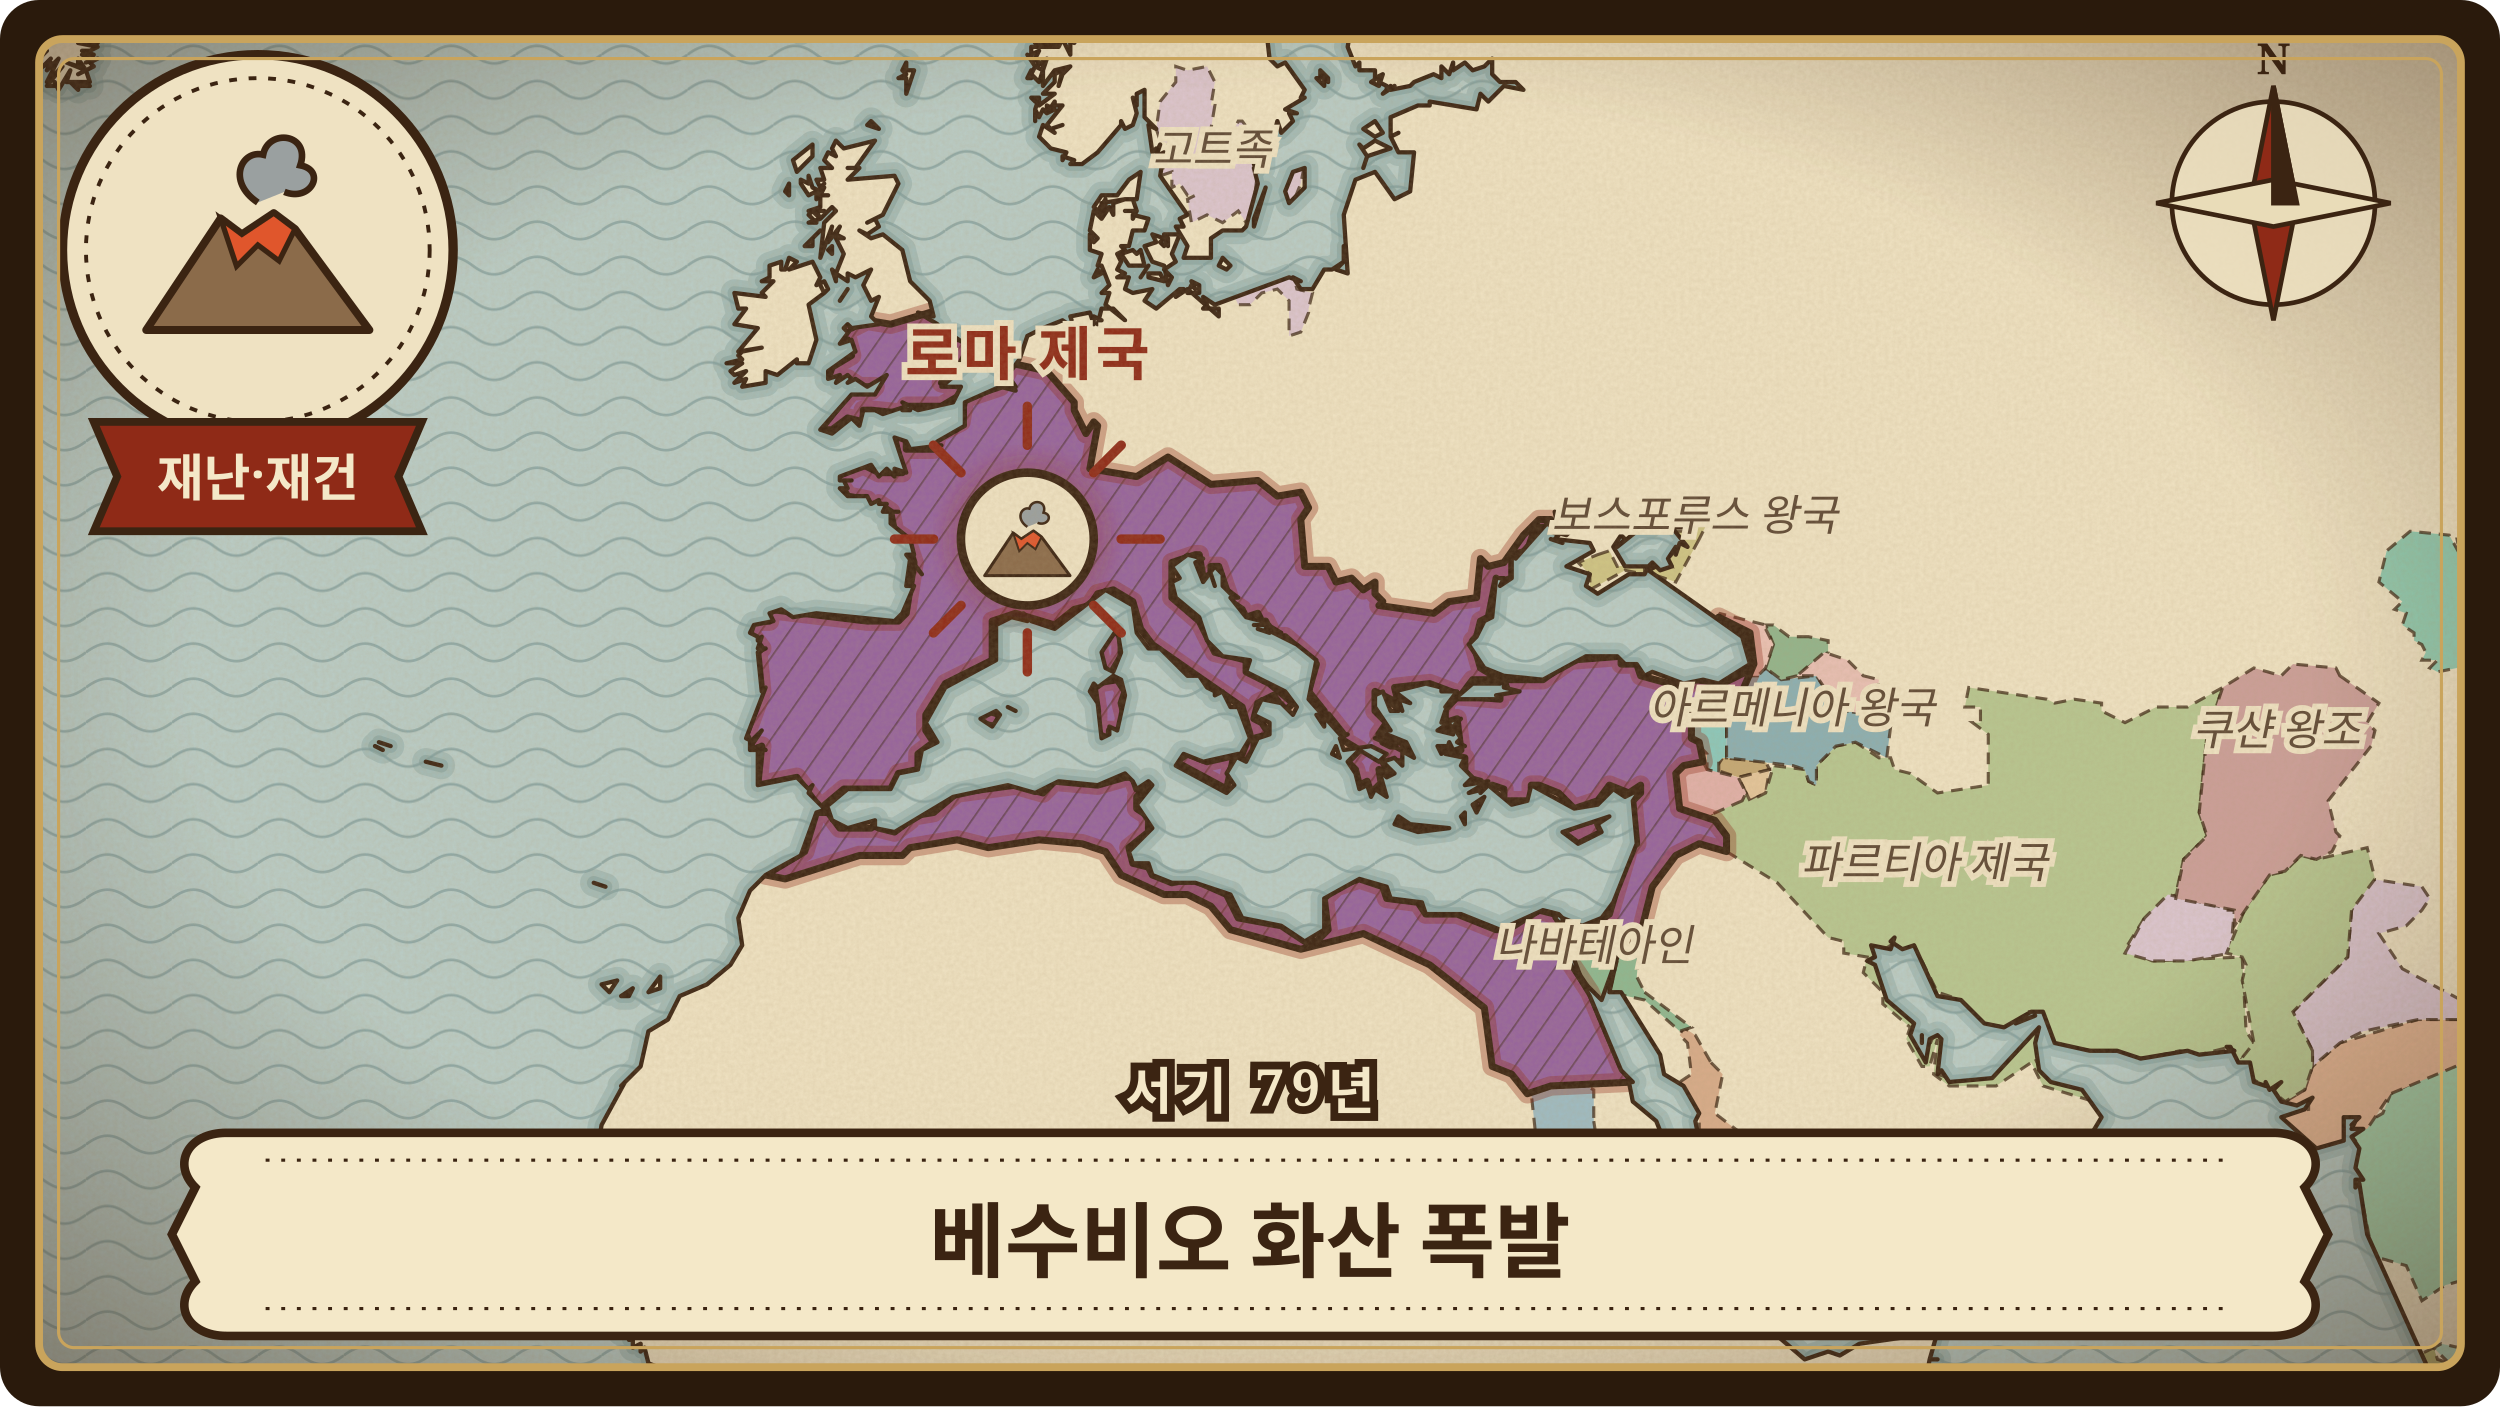
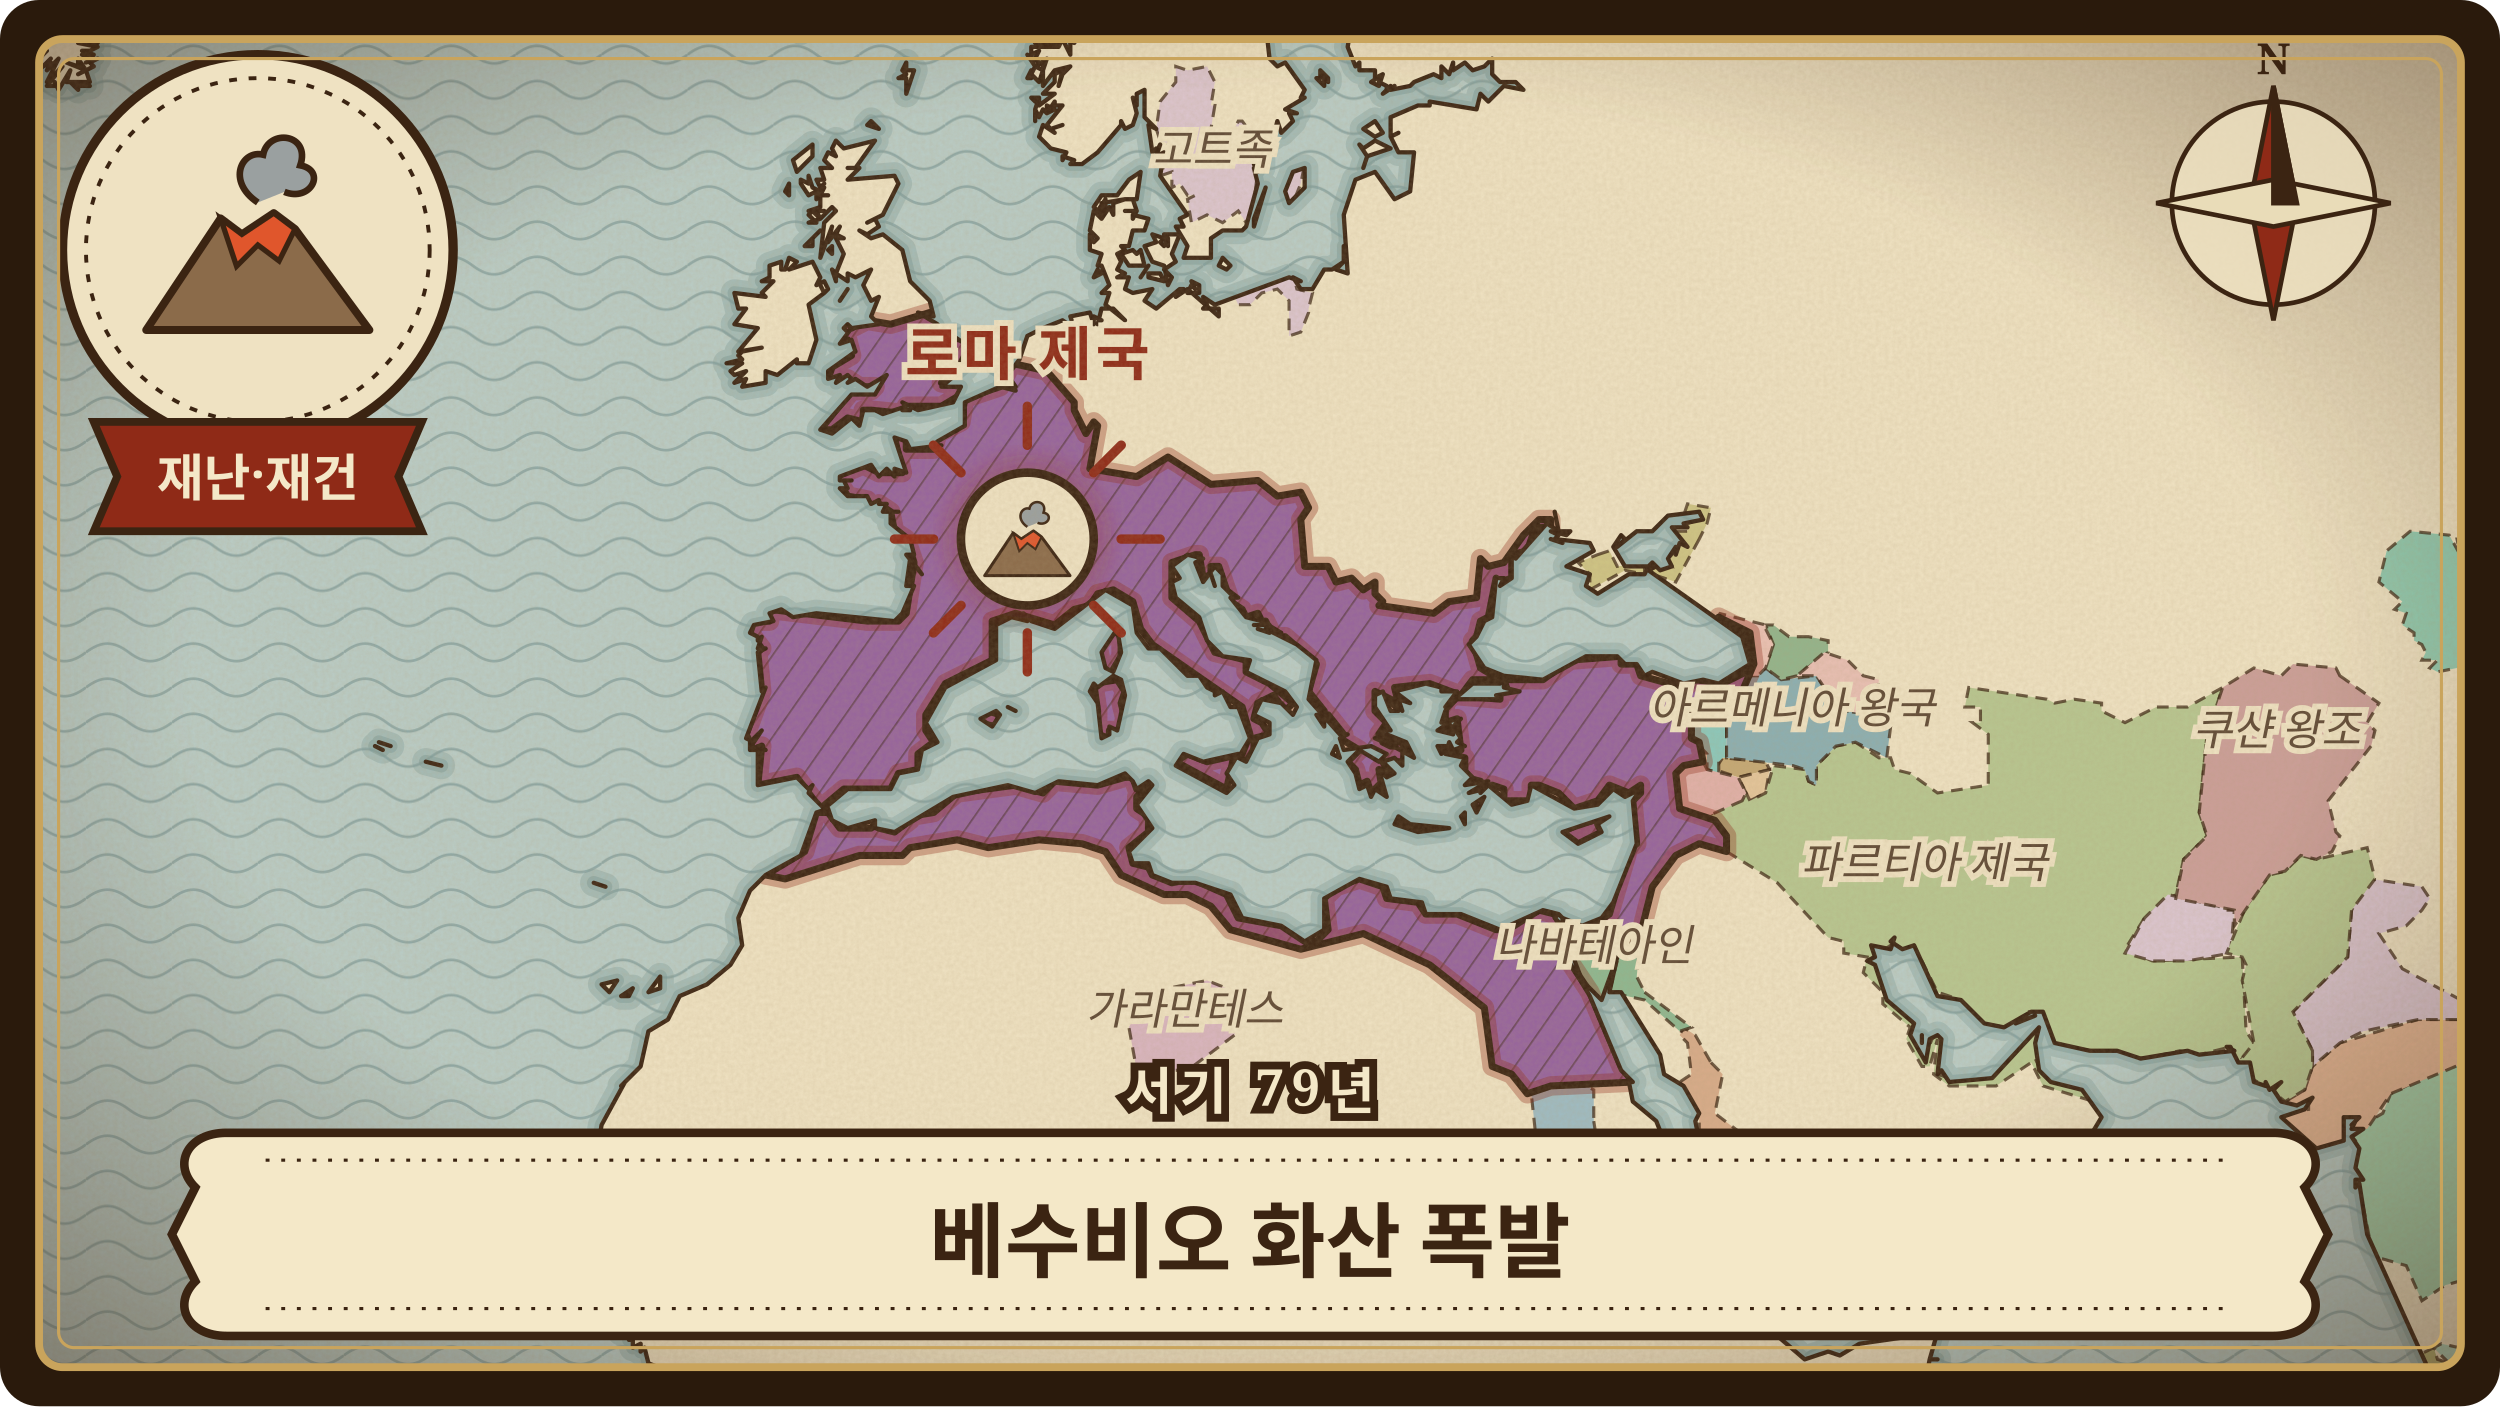
<svg xmlns="http://www.w3.org/2000/svg" viewBox="0 0 640 360" width="640" height="360" role="img" aria-label="베수비오 화산 폭발">
  <defs>
    <clipPath id="frame-vesuvius-pompeii">
      <rect x="10" y="10" width="620" height="340" rx="6" />
    </clipPath>
    <pattern id="waves-vesuvius-pompeii" width="22" height="9" patternUnits="userSpaceOnUse">
      <path d="M0 5 C4 2 7 2 11 5 C15 8 18 8 22 5" fill="none" stroke="#6f8f8f" stroke-width="0.7" stroke-opacity="0.55" />
    </pattern>
    <pattern id="hatch-vesuvius-pompeii" width="6" height="6" patternUnits="userSpaceOnUse" patternTransform="rotate(35)">
      <path d="M0 0 L0 6" stroke="#3b2412" stroke-width="0.9" stroke-opacity="0.45" />
    </pattern>
    <filter id="paper-vesuvius-pompeii" x="0" y="0" width="100%" height="100%">
      <feTurbulence type="fractalNoise" baseFrequency="0.9" numOctaves="3" seed="79" result="noise" />
      <feColorMatrix in="noise" type="matrix" values="0 0 0 0 0.45  0 0 0 0 0.33  0 0 0 0 0.18  0 0 0 0.22 0" />
    </filter>
    <radialGradient id="vignette-vesuvius-pompeii" cx="50%" cy="48%" r="70%">
      <stop offset="60%" stop-color="#3b2412" stop-opacity="0" />
      <stop offset="100%" stop-color="#3b2412" stop-opacity="0.45" />
    </radialGradient>
    <filter id="glow-vesuvius-pompeii">
      <feGaussianBlur stdDeviation="3" />
    </filter>
    <path id="land-vesuvius-pompeii" d="M-24 384L-17 384L-18 380L-19 378L-19 381L-20 379L-20 380L-21 377L-22 379L-24 375ZM-22 -24L-22 -23L-20 -24L-16 -23L-20 -23L-19 -21L-14 -24L-15 -22L-12 -23L-12 -21L-13 -23L-20 -21L-19 -18L-16 -20L-20 -17L-18 -15L-17 -17L-14 -17L-17 -16L-17 -15L-16 -15L-18 -14L-13 -14L-17 -13L-17 -11L-16 -12L-16 -11L-12 -12L-15 -10L-14 -9L-13 -9L-14 -7L-10 -10L-13 -8L-13 -6L-11 -8L-13 -4L-11 -1L-8 -1L-10 2L-8 1L-7 -1L-6 1L-9 4L-8 3L-8 5L-6 2L-8 5L-6 4L-7 6L-5 6L-8 6L-7 7L-4 6L-7 8L-3 8L-5 10L-4 11L-1 9L-3 10L-1 10L-1 12L-4 12L0 12L-3 14L3 12L4 14L4 13L6 11L7 12L9 11L8 10L10 9L10 11L8 13L11 10L12 11L7 15L10 15L11 12L12 13L8 17L10 16L10 18L13 15L11 17L13 16L12 18L15 15L12 21L16 17L12 22L14 22L14 21L15 23L18 18L17 21L23 21L22 18L20 19L22 18L17 16L20 17L20 15L22 18L24 17L23 16L25 15L22 16L24 15L21 14L24 14L21 13L23 13L25 12L20 11L25 11L22 10L25 10L22 9L26 8L23 6L26 6L27 5L24 4L27 4L28 2L26 2L27 -2L23 -4L27 -2L23 -7L26 -6L25 -8L27 -9L27 -7L29 -7L30 -9L27 -11L29 -10L31 -10L28 -12L31 -11L29 -14L30 -15L33 -13L30 -15L32 -14L31 -15L33 -13L32 -15L35 -15L30 -18L36 -17L34 -20L36 -22L30 -23L33 -24ZM4 15L7 13L4 15ZM18 21L20 23L20 22L23 22L18 21ZM96 191L98 192L96 191ZM97 190L100 191L97 190ZM109 195L113 196L109 195ZM151 326L155 330L157 329L155 330L156 330L156 333L162 332L156 334L155 332L155 337L162 336L155 338L156 339L158 338L157 339L160 340L159 341L164 340L164 341L161 341L164 342L161 343L162 343L162 345L164 344L164 346L165 345L166 349L171 351L170 353L174 356L173 358L174 357L172 358L173 359L178 362L176 363L200 379L214 375L212 374L220 373L219 374L222 375L223 374L224 375L222 375L229 377L246 369L258 367L256 368L261 369L264 372L265 371L264 372L266 372L265 373L267 373L266 375L268 379L272 379L272 377L273 379L272 376L273 378L274 377L280 378L280 375L282 376L281 378L283 377L285 381L288 380L287 381L288 384L474 384L484 370L493 353L494 348L496 348L494 348L496 341L493 340L490 342L476 344L471 347L468 346L462 348L455 342L452 342L456 340L456 337L445 326L440 325L439 322L438 324L432 308L426 304L425 292L426 292L424 287L418 282L417 277L418 277L415 274L407 255L401 245L402 243L405 251L410 256L414 245L412 254L415 254L425 270L426 275L431 278L435 285L434 287L435 292L443 299L447 308L451 312L453 317L452 323L454 325L455 334L457 336L459 337L483 329L486 326L500 321L502 317L514 314L517 310L521 309L523 305L529 303L529 297L530 295L532 296L538 286L533 279L525 277L522 274L521 267L522 263L510 276L499 277L497 274L496 275L497 266L496 265L494 266L493 272L489 265L490 262L483 256L480 247L478 246L480 245L479 242L484 243L485 240L484 241L487 243L490 242L496 255L502 256L508 262L513 263L520 259L523 259L526 267L535 269L542 269L548 271L560 269L563 270L572 269L570 268L571 268L573 272L576 272L577 277L580 278L580 277L581 279L584 277L582 279L584 282L588 283L592 281L590 284L584 286L593 294L600 292L600 286L604 286L602 288L603 287L602 289L605 289L602 291L604 294L603 299L605 302L603 302L603 304L604 303L606 316L621 349L622 356L627 360L630 358L632 355L637 354L634 353L636 349L639 349L638 343L641 334L640 332L641 332L640 329L641 321L644 321L644 319L645 320L646 317L651 316L652 313L660 307L664 302L664 -24L429 -24L430 -21L426 -18L421 -20L418 -24L291 -24L289 -22L289 -19L290 -20L287 -17L289 -18L288 -15L291 -16L296 -22L294 -19L296 -18L293 -16L293 -14L289 -14L290 -12L288 -13L287 -16L285 -15L286 -14L284 -12L284 -14L282 -14L281 -12L284 -11L280 -10L282 -7L279 -10L278 -9L282 -5L279 -9L273 -8L275 -7L274 -6L280 -6L276 -6L278 -4L277 -4L274 -5L270 -5L272 -4L270 -3L273 -3L276 -1L274 -1L275 1L272 -3L271 -2L271 1L270 -2L268 -1L271 1L269 0L268 1L268 0L266 0L266 2L264 0L266 1L264 1L265 3L273 3L268 4L266 3L264 4L266 6L265 7L268 7L264 8L267 8L264 9L265 11L271 11L272 8L272 10L275 11L277 7L275 9L277 10L274 11L274 14L272 10L271 12L264 12L264 14L266 13L265 15L266 16L263 14L265 17L268 15L267 18L265 17L264 19L266 21L267 18L267 22L270 18L274 17L272 19L271 22L272 18L270 19L270 21L267 24L270 24L266 27L266 25L265 28L266 30L267 28L268 29L268 27L270 28L268 29L270 26L270 27L272 27L268 32L269 33L272 32L269 33L270 34L267 32L266 35L269 38L273 39L272 41L272 40L275 41L274 42L277 42L281 39L287 32L287 31L288 33L290 32L291 29L290 25L291 27L291 24L293 23L293 30L296 33L294 32L295 39L296 38L296 39L297 37L296 40L298 39L297 45L304 55L302 56L303 58L301 58L304 63L303 66L310 66L310 61L313 59L318 59L319 58L322 47L321 43L322 44L321 42L323 43L323 39L321 37L324 37L320 36L326 35L327 31L328 34L331 31L330 29L332 29L329 28L334 25L333 25L334 23L329 16L327 17L325 15L324 6L325 5L326 6L326 2L327 -1L326 -4L329 -5L327 -9L329 -7L331 -8L332 -9L330 -9L332 -11L334 -11L336 -15L337 -14L342 -18L345 -24L359 -24L356 -19L350 -15L351 -12L349 -11L348 -12L346 -11L347 -9L345 -7L345 2L348 7L346 6L345 12L347 17L348 16L348 18L352 18L352 20L354 19L353 21L355 22L355 23L356 22L354 24L357 22L356 23L361 22L362 21L367 19L369 20L369 17L371 19L372 16L372 18L375 16L377 18L380 17L382 15L382 19L384 21L388 21L390 23L385 22L381 26L379 24L378 28L366 26L366 27L363 27L356 30L356 35L358 34L356 35L358 39L362 39L361 49L357 51L352 44L347 46L344 55L345 70L342 69L344 67L341 69L339 69L336 74L333 74L331 71L333 72L330 71L311 78L308 76L309 78L308 79L312 79L312 81L304 74L301 76L303 74L302 74L296 79L293 77L295 74L290 75L288 74L289 71L286 71L288 70L286 69L287 67L286 65L288 64L287 63L289 63L290 59L293 59L294 56L290 55L290 56L291 54L288 54L291 54L290 51L288 51L291 51L292 44L289 46L286 50L282 50L280 53L282 55L282 52L288 51L285 52L285 55L284 53L282 56L280 54L279 59L281 61L280 62L279 60L279 64L282 65L281 68L282 68L284 73L282 75L284 75L283 78L288 82L285 79L282 79L281 83L282 82L280 81L280 83L279 80L274 81L275 84L272 82L267 84L263 86L261 92L258 96L260 99L256 98L260 100L256 99L247 103L247 109L240 113L239 114L241 114L233 115L232 113L229 112L232 121L229 120L229 122L227 120L225 122L223 119L215 122L215 123L218 123L216 123L217 125L215 125L217 127L222 127L223 129L225 128L225 129L227 129L226 131L230 131L228 131L228 134L233 138L234 142L232 142L236 147L233 143L232 150L234 150L231 157L229 159L209 157L203 158L200 156L197 157L198 159L193 160L192 162L194 163L194 164L195 163L194 166L196 166L194 167L195 177L196 176L191 189L193 190L195 187L192 190L192 192L196 192L194 191L194 201L204 199L207 202L208 201L207 203L211 207L217 202L228 202L230 198L235 197L236 192L240 190L237 185L242 176L255 169L255 160L259 158L263 159L262 157L263 159L264 158L264 159L270 161L283 151L290 155L291 162L294 166L297 166L304 173L307 173L309 176L311 177L311 178L313 177L315 181L317 181L320 189L317 194L319 195L322 189L325 188L325 185L321 183L323 179L328 180L331 183L332 181L329 177L319 172L320 169L313 168L309 164L307 158L301 153L300 149L302 148L300 145L304 142L308 143L306 144L308 149L311 145L313 147L313 150L317 153L315 153L319 158L323 159L328 162L324 161L332 165L337 169L335 179L343 188L345 188L343 189L344 192L351 191L355 193L353 195L348 192L345 195L347 198L348 202L350 201L351 204L352 202L355 204L353 197L355 199L357 198L354 195L357 194L359 196L359 192L352 189L354 188L354 186L354 187L356 187L352 181L352 178L354 177L356 182L358 182L356 180L359 182L358 179L361 180L357 177L365 175L369 176L369 177L373 177L370 181L377 175L384 175L385 173L380 171L376 165L378 163L380 159L382 158L383 148L385 148L384 150L387 148L387 142L388 143L396 134L399 136L398 131L399 136L402 136L401 137L397 136L399 137L398 138L407 139L408 141L401 145L407 147L406 150L409 152L417 147L421 147L422 145L416 145L413 140L415 137L416 138L414 140L419 136L423 136L427 132L435 131L436 133L431 134L432 135L428 135L432 140L430 139L429 142L429 140L427 143L428 145L425 146L423 144L422 145L424 145L422 146L446 163L448 170L440 175L436 174L431 175L423 172L421 173L419 170L416 170L414 168L406 168L395 174L385 173L385 176L389 177L383 178L384 179L373 179L370 182L369 185L374 184L372 186L374 189L373 190L375 191L372 192L371 190L370 193L375 194L374 196L377 199L375 201L381 200L376 203L380 202L379 203L381 201L387 206L391 205L392 201L403 207L409 206L413 202L416 204L420 202L418 205L419 216L413 231L410 235L405 237L400 235L400 237L398 235L399 234L400 235L399 234L395 233L384 238L374 234L365 234L364 231L356 230L355 227L348 225L339 230L339 238L334 241L328 237L318 235L315 229L306 226L300 226L295 224L294 221L290 221L289 218L295 212L291 206L295 201L294 200L291 202L290 200L288 198L281 201L271 200L265 203L258 201L244 204L229 213L224 212L224 210L217 212L213 210L212 207L209 208L205 219L196 224L192 228L189 235L190 242L187 247L181 252L174 255L171 261L166 264L164 273L159 278L160 277L154 288L153 294L154 292L158 297L156 301L158 310L156 320L151 326ZM152 226L155 227L152 226ZM154 252L156 254L158 251L154 252ZM159 255L161 255L162 253L159 255ZM166 254L169 253L169 250L166 254ZM186 93L190 93L187 95L188 96L191 95L188 98L191 97L190 99L196 98L196 95L199 96L204 92L204 93L207 93L209 87L207 78L211 75L210 73L211 75L212 74L211 72L209 73L210 71L208 67L202 69L204 67L202 66L201 69L200 69L200 67L200 68L200 67L197 68L197 71L195 72L198 72L195 75L196 76L188 75L189 79L191 79L188 83L194 84L189 90L195 89L190 90L189 91L190 92L186 93ZM201 49L202 50L202 47L201 49ZM202 0L205 2L203 -2L202 0ZM203 41L204 44L208 40L208 37L203 41ZM203 -2L205 1L203 -2ZM204 6L205 8L204 6ZM205 47L207 50L209 49L209 51L210 49L208 48L207 45L207 47L205 46L205 47ZM206 63L208 63L208 61L206 63ZM207 57L210 56L208 54L207 55L209 57L207 57ZM207 54L211 54L209 54L210 56L213 53L214 54L211 57L210 66L213 58L212 62L215 58L214 60L216 61L214 61L216 65L214 70L213 69L214 72L214 70L217 72L217 70L219 71L223 69L221 73L223 77L225 76L223 81L225 83L218 84L215 88L218 87L219 90L212 95L212 97L215 96L214 98L217 96L218 97L217 98L219 97L222 99L227 96L224 101L218 101L210 110L213 111L218 107L220 109L221 105L224 105L226 106L232 104L231 103L235 105L244 103L246 99L241 99L247 94L247 88L244 86L241 88L239 87L241 85L240 83L235 80L239 81L238 77L233 72L231 64L226 60L223 61L220 59L222 60L225 58L224 56L222 57L226 55L230 47L229 45L217 46L220 43L217 43L219 43L224 36L216 38L214 36L213 38L214 40L212 39L211 41L213 43L210 43L211 46L209 46L210 48L211 47L210 48L211 48L210 50L212 50L210 50L210 53L207 54ZM208 61L210 59L208 61ZM212 64L213 65L213 63L212 64ZM215 77L217 74L215 77ZM216 84L217 85L218 84L217 83L216 84ZM222 32L225 33L223 31L222 32ZM230 20L232 20L232 24L234 18L232 18L232 16L231 18L232 19L230 20ZM231 105L233 105L231 105ZM251 184L254 186L256 183L255 182L251 184ZM258 181L260 182L258 181ZM263 20L264 20L264 18L263 20ZM264 25L265 26L266 25L264 25ZM265 30L265 31L265 28L265 30ZM265 17L267 18L267 16L265 17ZM279 177L281 180L282 189L284 188L284 186L286 187L288 178L287 174L285 173L281 176L280 175L279 177ZM280 71L282 70L281 69L280 71ZM281 54L283 54L283 51L281 54ZM282 167L283 171L285 172L287 167L286 161L282 167ZM287 65L289 68L293 68L292 64L291 65L290 64L287 65ZM292 71L294 68L292 71ZM293 63L295 67L298 68L299 73L300 71L298 69L301 67L300 65L302 60L298 60L299 63L299 61L298 63L297 62L298 61L295 60L296 62L293 63ZM294 71L298 72L297 70L294 70L294 71ZM301 196L314 203L316 201L314 198L317 193L308 195L303 193L301 196ZM304 75L307 75L307 73L305 72L306 74L305 73L304 75ZM310 147L311 150L310 147ZM312 68L314 69L315 68L313 66L312 68ZM313 150L315 152L313 150ZM321 160L325 160L321 160ZM321 56L321 58L324 48L321 56ZM322 161L325 162L322 161ZM329 49L330 52L334 48L334 43L331 44L329 49ZM337 183L339 186L339 183L337 183ZM337 20L339 22L339 19L340 21L340 20L338 18L338 20L337 20ZM341 193L343 194L342 191L341 193ZM344 67L344 63L344 67ZM348 37L350 40L349 43L350 40L356 38L352 36L349 38L348 37ZM349 33L352 35L354 34L352 31L349 33ZM351 21L353 22L354 19L351 21ZM353 189L362 194L360 190L355 188L353 189ZM357 211L363 213L371 212L361 211L358 209L357 211ZM368 191L369 193L370 191L368 191ZM368 187L372 188L371 185L368 187ZM374 209L375 211L375 208L374 209ZM377 206L378 208L380 204L377 206ZM397 138L400 139L397 138ZM400 213L404 216L410 213L409 211L412 209L400 213ZM492 265L492 267L492 265ZM506 337L508 338L512 337L506 337ZM516 262L521 260L516 262ZM533 297L534 294L533 297ZM638 360L641 370L648 368L649 363L641 351L642 352L639 351L643 353L640 352L638 360Z" />
    <clipPath id="landclip-vesuvius-pompeii">
      <use href="#land-vesuvius-pompeii" />
    </clipPath>
-     <path id="hl-vesuvius-pompeii-27" d="M275 105L278 111L280 108L281 109L279 120L291 122L299 117L310 124L322 123L327 127L333 126L335 130L333 133L334 145L340 145L342 149L346 148L349 151L352 149L352 152L354 154L353 155L367 157L371 154L378 153L379 143L381 145L385 144L390 137L394 133L397 133L397 135L393 135L391 141L387 142L387 148L384 149L383 148L381 158L379 159L378 163L377 164L379 171L384 174L395 174L402 169L415 168L415 170L419 170L420 173L431 176L434 174L441 175L447 172L448 168L446 162L439 159L440 158L448 162L449 170L446 177L441 181L433 182L433 189L435 190L436 195L431 196L429 198L430 207L439 210L442 214L442 218L435 216L429 219L423 227L420 239L405 242L401 245L407 254L415 273L418 277L397 278L391 280L387 275L382 273L380 258L366 247L349 239L333 243L315 238L310 232L304 229L298 229L287 224L283 218L277 216L266 215L253 217L245 215L233 217L231 219L220 219L201 225L196 224L206 218L209 208L212 208L215 212L223 212L225 210L225 212L229 213L233 210L233 209L239 208L245 203L260 201L267 203L270 200L281 201L288 199L290 199L291 202L294 201L291 204L291 207L294 209L294 213L289 217L290 221L294 222L295 224L300 226L305 225L314 229L317 235L328 237L334 241L337 241L340 238L339 230L342 227L348 225L354 227L355 230L363 231L365 234L373 234L383 238L386 238L394 233L398 234L399 236L403 237L409 236L412 234L417 217L419 216L418 205L420 203L420 201L417 203L412 201L409 205L403 207L399 203L394 201L392 201L392 205L389 205L385 205L385 202L382 201L379 203L379 200L375 199L375 194L371 193L371 190L372 192L374 192L373 184L370 185L370 180L372 178L384 179L384 177L386 177L385 174L380 174L377 174L374 178L366 175L357 176L358 180L352 177L352 182L355 185L353 188L356 189L354 190L356 191L357 191L357 190L359 190L360 193L359 195L354 195L356 199L353 197L354 203L353 201L351 203L350 200L348 201L347 197L345 195L348 192L343 189L344 188L340 183L338 184L339 182L335 177L337 170L329 163L326 163L324 159L323 159L322 157L319 158L318 156L315 154L312 145L310 145L310 147L308 148L307 142L306 142L300 144L300 153L307 159L311 167L319 169L319 172L325 175L331 180L329 182L326 178L322 180L321 184L323 185L325 188L321 189L321 192L319 195L316 193L314 202L301 195L304 193L309 195L318 193L320 188L318 181L295 165L292 161L290 154L285 151L281 152L279 155L275 156L270 160L260 157L254 159L254 169L242 175L237 183L237 187L239 190L235 193L235 197L230 198L228 202L216 202L210 207L204 199L194 201L195 191L193 192L191 188L195 177L194 167L195 166L192 162L193 159L197 159L197 156L222 159L230 159L232 157L234 144L232 138L229 136L228 131L225 129L223 130L222 128L217 127L214 122L221 119L225 121L231 121L229 112L232 112L232 115L239 115L240 111L246 108L247 102L256 99L259 93L268 95L275 103ZM255 186L250 185L250 184L253 182L256 183ZM258 181L260 181L260 182L257 181ZM288 184L287 187L284 187L284 189L281 188L281 182L280 175L286 174L288 177L287 180ZM287 168L284 173L282 170L281 165L285 161L287 163ZM310 148L311 151L310 150ZM245 96L241 98L246 99L246 101L241 104L232 104L233 106L223 105L221 105L221 108L217 107L213 110L210 110L218 100L223 100L224 99L220 99L217 97L212 97L213 94L218 91L217 87L215 88L216 85L215 82L217 82L218 84L222 82L228 83L238 80L240 83L240 87L241 86L247 87L247 91L245 95ZM410 213L404 216L400 213L404 211L412 209L409 211ZM360 211L370 212L363 213L357 211L357 210L360 210ZM377 205L380 204L380 207L378 207ZM369 191L369 190L370 191L368 193ZM369 188L368 187L372 186L372 188L370 188Z" />
+     <path id="hl-vesuvius-pompeii-28" d="M275 105L278 111L280 108L281 109L279 120L291 122L299 117L310 124L322 123L327 127L333 126L335 130L333 133L334 145L340 145L342 149L346 148L349 151L352 149L352 152L354 154L353 155L367 157L371 154L378 153L379 143L381 145L385 144L390 137L394 133L397 133L397 135L393 135L391 141L387 142L387 148L384 149L383 148L381 158L379 159L378 163L377 164L379 171L384 174L395 174L402 169L415 168L415 170L419 170L420 173L431 176L434 174L441 175L447 172L448 168L446 162L439 159L440 158L448 162L449 170L446 177L441 181L433 182L433 189L435 190L436 195L431 196L429 198L430 207L439 210L442 214L442 218L435 216L429 219L423 227L420 239L405 242L401 245L407 254L415 273L418 277L397 278L391 280L387 275L382 273L380 258L366 247L349 239L333 243L315 238L310 232L304 229L298 229L287 224L283 218L277 216L266 215L253 217L245 215L233 217L231 219L220 219L201 225L196 224L206 218L209 208L212 208L215 212L223 212L225 210L225 212L229 213L233 210L233 209L239 208L245 203L260 201L267 203L270 200L281 201L288 199L290 199L291 202L294 201L291 204L291 207L294 209L294 213L289 217L290 221L294 222L295 224L300 226L305 225L314 229L317 235L328 237L334 241L337 241L340 238L339 230L342 227L348 225L354 227L355 230L363 231L365 234L373 234L383 238L386 238L394 233L398 234L399 236L403 237L409 236L412 234L417 217L419 216L418 205L420 203L420 201L417 203L412 201L409 205L403 207L399 203L394 201L392 201L392 205L389 205L385 205L385 202L382 201L379 203L379 200L375 199L375 194L371 193L371 190L372 192L374 192L373 184L370 185L370 180L372 178L384 179L384 177L386 177L385 174L380 174L377 174L374 178L366 175L357 176L358 180L352 177L352 182L355 185L353 188L356 189L354 190L356 191L357 191L357 190L359 190L360 193L359 195L354 195L356 199L353 197L354 203L353 201L351 203L350 200L348 201L347 197L345 195L348 192L343 189L344 188L340 183L338 184L339 182L335 177L337 170L329 163L326 163L324 159L323 159L322 157L319 158L318 156L315 154L312 145L310 145L310 147L308 148L307 142L306 142L300 144L300 153L307 159L311 167L319 169L319 172L325 175L331 180L329 182L326 178L322 180L321 184L323 185L325 188L321 189L321 192L319 195L316 193L314 202L301 195L304 193L309 195L318 193L320 188L318 181L295 165L292 161L290 154L285 151L281 152L279 155L275 156L270 160L260 157L254 159L254 169L242 175L237 183L237 187L239 190L235 193L235 197L230 198L228 202L216 202L210 207L204 199L194 201L195 191L193 192L191 188L195 177L194 167L195 166L192 162L193 159L197 159L197 156L222 159L230 159L232 157L234 144L232 138L229 136L228 131L225 129L223 130L222 128L217 127L214 122L221 119L225 121L231 121L229 112L232 112L232 115L239 115L240 111L246 108L247 102L256 99L259 93L268 95L275 103ZM255 186L250 185L250 184L253 182L256 183ZM258 181L260 181L260 182L257 181ZM288 184L287 187L284 187L284 189L281 188L281 182L280 175L286 174L288 177L287 180ZM287 168L284 173L282 170L281 165L285 161L287 163ZM310 148L311 151L310 150ZM245 96L241 98L246 99L246 101L241 104L232 104L233 106L223 105L221 105L221 108L217 107L213 110L210 110L218 100L223 100L224 99L220 99L217 97L212 97L213 94L218 91L217 87L215 88L216 85L215 82L217 82L218 84L222 82L228 83L238 80L240 83L240 87L241 86L247 87L247 91L245 95ZM410 213L404 216L400 213L404 211L412 209L409 211ZM360 211L370 212L363 213L357 211L357 210L360 210ZM377 205L380 204L380 207L378 207ZM369 191L369 190L370 191L368 193ZM369 188L368 187L372 186L372 188L370 188Z" />
  </defs>
  <rect width="640" height="360" rx="10" fill="#2a1a0c" />
  <g clip-path="url(#frame-vesuvius-pompeii)">
    <rect width="640" height="360" fill="#b9ccc6" />
    <rect width="640" height="360" fill="url(#waves-vesuvius-pompeii)" />
    <use href="#land-vesuvius-pompeii" fill="none" stroke="#7e9c98" stroke-width="7" stroke-opacity="0.35" stroke-linejoin="round" />
    <use href="#land-vesuvius-pompeii" fill="none" stroke="#7e9c98" stroke-width="3.5" stroke-opacity="0.5" stroke-linejoin="round" />
    <use href="#land-vesuvius-pompeii" fill="#efe2c2" stroke="none" />
    <g clip-path="url(#landclip-vesuvius-pompeii)">
      <path d="M408 287L410 300L414 307L419 312L419 315L417 317L413 317L413 320L410 320L408 322L402 323L398 321L396 317L392 280L397 278L406 278L408 279L408 287Z" fill="rgb(158,187,194)" stroke="#3b2412" stroke-width="0.8" stroke-opacity="0.75" stroke-dasharray="3 2" />
+       <path d="M291 274L304 274L316 265L319 255L309 251L294 254L289 263Z" fill="rgb(217,181,191)" stroke="#3b2412" stroke-width="0.8" stroke-opacity="0.75" stroke-dasharray="3 2" />
      <path d="M495 322L493 324L487 326L470 322L472 318L499 316L495 322Z" fill="rgb(139,176,180)" stroke="#3b2412" stroke-width="0.8" stroke-opacity="0.75" stroke-dasharray="3 2" />
      <path d="M619 347L622 356L625 359L627 349L624 348L623 345L619 347Z" fill="rgb(179,176,113)" stroke="#3b2412" stroke-width="0.8" stroke-opacity="0.75" stroke-dasharray="3 2" />
      <path d="M636 349L627 349L626 359L629 359L631 356L635 354L634 352L636 350Z" fill="rgb(161,171,182)" stroke="#3b2412" stroke-width="0.8" stroke-opacity="0.75" stroke-dasharray="3 2" />
      <path d="M639 343L634 346L625 344L623 345L627 349L634 349L639 349L639 344Z" fill="rgb(174,211,187)" stroke="#3b2412" stroke-width="0.8" stroke-opacity="0.75" stroke-dasharray="3 2" />
      <path d="M453 197L445 199L439 197L441 194L452 195L453 197Z" fill="rgb(197,168,116)" stroke="#3b2412" stroke-width="0.8" stroke-opacity="0.75" stroke-dasharray="3 2" />
      <path d="M447 203L445 199L453 197L452 203L448 205Z" fill="rgb(228,197,154)" stroke="#3b2412" stroke-width="0.8" stroke-opacity="0.75" stroke-dasharray="3 2" />
      <path d="M443 325L451 333L446 336L434 336L430 333L429 329L432 323L437 321L438 323L439 322L441 325L443 325Z" fill="rgb(206,182,198)" stroke="#3b2412" stroke-width="0.8" stroke-opacity="0.75" stroke-dasharray="3 2" />
      <path d="M642 275L653 284L657 290L650 299L649 305L637 315L633 327L626 329L620 333L616 324L609 322L607 319L603 299L604 293L602 291L603 289L610 285L612 280L626 273L632 271L641 275Z" fill="rgb(161,204,167)" stroke="#3b2412" stroke-width="0.8" stroke-opacity="0.75" stroke-dasharray="3 2" />
      <path d="M438 272L441 275L439 285L456 298L465 320L472 319L470 322L472 323L467 325L470 327L470 333L464 336L456 336L453 324L453 316L445 306L443 300L438 297L435 292L435 285L430 277L433 275L432 267L430 265L431 263L434 265L438 272Z" fill="rgb(215,171,137)" stroke="#3b2412" stroke-width="0.8" stroke-opacity="0.75" stroke-dasharray="3 2" />
      <path d="M421 254L433 263L430 264L421 256L412 254L414 246L411 256L409 255L405 251L402 243L411 240L417 241L420 239L419 250Z" fill="rgb(141,183,144)" stroke="#3b2412" stroke-width="0.8" stroke-opacity="0.75" stroke-dasharray="3 2" />
      <path d="M442 194L442 184L434 185L433 189L437 193L437 197L440 198L440 195L441 194Z" fill="rgb(139,200,187)" stroke="#3b2412" stroke-width="0.8" stroke-opacity="0.75" stroke-dasharray="3 2" />
      <path d="M335 80L333 85L330 86L330 77L327 74L323 75L320 78L317 78L316 76L325 71L331 70L332 74L336 75L335 79ZM330 43L334 42L333 47L331 52L329 52L329 46ZM311 27L310 33L312 35L316 33L317 31L318 31L321 35L323 35L321 52L324 47L325 49L321 58L320 56L319 57L317 54L313 57L309 55L305 57L304 51L306 50L304 50L302 47L300 48L300 44L297 45L300 37L297 36L296 33L297 26L301 21L301 17L304 18L309 17L311 21L310 27Z" fill="rgb(220,197,206)" stroke="#3b2412" stroke-width="0.8" stroke-opacity="0.75" stroke-dasharray="3 2" />
      <path d="M631 265L631 261L619 261L599 267L592 273L590 279L585 282L587 284L591 282L591 284L584 285L584 286L591 294L596 294L600 292L601 286L602 289L606 289L612 280L631 272L631 265Z" fill="rgb(226,180,146)" stroke="#3b2412" stroke-width="0.8" stroke-opacity="0.75" stroke-dasharray="3 2" />
      <path d="M526 180L531 179L538 180L538 182L544 185L552 181L560 181L569 176L565 188L563 208L565 214L559 220L557 229L549 235L544 243L551 246L574 245L575 264L577 267L575 270L573 272L571 268L563 270L558 269L549 271L529 268L525 266L523 259L520 259L521 260L517 263L517 261L513 263L508 262L502 256L496 254L490 242L487 243L484 241L484 242L478 246L480 247L484 256L490 261L490 265L493 270L495 265L498 266L496 275L499 276L502 275L510 276L522 263L521 271L523 275L533 279L536 282L523 278L520 272L511 278L499 278L495 275L496 266L494 273L492 273L488 266L489 263L482 257L482 254L477 249L478 245L472 244L472 241L468 240L455 226L442 218L442 214L437 209L447 203L448 205L452 203L454 196L462 197L463 200L465 201L465 196L470 191L475 190L481 194L484 194L485 197L489 198L496 203L509 201L509 188L505 185L507 185L507 181L503 181L504 176L524 179L526 180Z" fill="rgb(183,198,144)" stroke="#3b2412" stroke-width="0.8" stroke-opacity="0.75" stroke-dasharray="3 2" />
      <path d="M620 227L622 230L620 233L616 237L609 239L615 248L630 256L631 261L619 261L605 264L599 267L592 273L592 269L587 259L601 245L602 233L607 225L620 227ZM570 233L572 233L571 244L560 246L551 246L544 244L549 235L555 229L568 232Z" fill="rgb(219,197,207)" stroke="#3b2412" stroke-width="0.8" stroke-opacity="0.75" stroke-dasharray="3 2" />
      <path d="M592 269L587 259L601 245L602 233L608 225L606 217L593 220L589 219L585 223L581 224L575 232L570 244L574 245L575 247L574 251L577 267L573 272L575 272L576 276L580 278L585 282L590 279L592 273Z" fill="rgb(183,198,144)" stroke="#3b2412" stroke-width="0.8" stroke-opacity="0.75" stroke-dasharray="3 2" />
      <path d="M599 173L609 180L606 185L608 187L607 191L596 205L598 213L599 214L597 218L593 220L589 219L585 223L581 224L572 237L572 233L557 230L559 220L565 214L563 208L565 188L569 176L577 171L584 173L587 170L598 171L599 173Z" fill="rgb(203,158,152)" stroke="#3b2412" stroke-width="0.8" stroke-opacity="0.75" stroke-dasharray="3 2" />
      <path d="M480 183L484 186L483 194L475 190L470 191L465 196L465 201L463 200L462 197L459 196L442 194L442 184L434 185L433 184L433 182L441 181L446 177L447 173L450 173L452 171L456 174L465 173L467 176L466 178L472 182L480 183Z" fill="rgb(139,175,178)" stroke="#3b2412" stroke-width="0.8" stroke-opacity="0.75" stroke-dasharray="3 2" />
      <path d="M463 163L458 163L454 160L452 160L454 165L452 171L456 174L460 173L468 167L468 164L463 163Z" fill="rgb(146,180,139)" stroke="#3b2412" stroke-width="0.8" stroke-opacity="0.75" stroke-dasharray="3 2" />
      <path d="M477 173L481 174L480 183L472 182L466 178L467 176L465 173L460 173L467 167L473 169L477 173Z" fill="rgb(232,191,179)" stroke="#3b2412" stroke-width="0.8" stroke-opacity="0.75" stroke-dasharray="3 2" />
      <path d="M452 161L454 165L452 171L450 173L448 173L449 164L440 157L452 160Z" fill="rgb(235,193,179)" stroke="#3b2412" stroke-width="0.8" stroke-opacity="0.75" stroke-dasharray="3 2" />
      <path d="M409 142L412 141L414 145L421 144L421 147L416 146L407 151L407 147L404 144L409 142ZM435 138L429 149L423 147L423 144L428 145L427 143L431 139L428 136L432 136L432 134L435 133L435 131L431 132L432 129L438 130L437 134L435 138Z" fill="rgb(206,196,132)" stroke="#3b2412" stroke-width="0.8" stroke-opacity="0.75" stroke-dasharray="3 2" />
      <path d="M646 357L642 351L639 351L640 354L638 361L638 367L641 371L646 370L649 367L649 363L646 357Z" fill="rgb(211,200,212)" stroke="#3b2412" stroke-width="0.8" stroke-opacity="0.75" stroke-dasharray="3 2" />
      <path d="M664 163L650 167L641 166L644 159L641 154L642 149L632 146L630 143L629 138L634 138L639 133L664 125Z" fill="rgb(163,172,184)" stroke="#3b2412" stroke-width="0.8" stroke-opacity="0.75" stroke-dasharray="3 2" />
      <path d="M632 146L627 137L617 136L611 141L609 149L615 154L613 156L616 157L615 160L618 162L618 164L620 165L621 167L620 169L624 169L622 171L624 172L629 171L640 166L644 159L641 154L642 149L633 146Z" fill="rgb(145,203,176)" stroke="#3b2412" stroke-width="0.8" stroke-opacity="0.75" stroke-dasharray="3 2" />
      <path d="M446 205L437 209L431 208L430 207L429 198L431 196L436 195L437 197L445 199L447 203Z" fill="rgb(225,176,168)" stroke="#3b2412" stroke-width="0.8" stroke-opacity="0.75" stroke-dasharray="3 2" />
-       <use href="#hl-vesuvius-pompeii-27" fill="rgb(150,99,157)" stroke="none" />
-       <use href="#hl-vesuvius-pompeii-27" fill="url(#hatch-vesuvius-pompeii)" stroke="none" />
-       <use href="#hl-vesuvius-pompeii-27" fill="none" stroke="#8f2a17" stroke-width="5" stroke-opacity="0.35" stroke-linejoin="round" />
-       <use href="#hl-vesuvius-pompeii-27" fill="none" stroke="#3b2412" stroke-width="1.8" stroke-linejoin="round" />
+       <use href="#hl-vesuvius-pompeii-28" fill="rgb(150,99,157)" stroke="none" />
+       <use href="#hl-vesuvius-pompeii-28" fill="url(#hatch-vesuvius-pompeii)" stroke="none" />
+       <use href="#hl-vesuvius-pompeii-28" fill="none" stroke="#8f2a17" stroke-width="5" stroke-opacity="0.35" stroke-linejoin="round" />
+       <use href="#hl-vesuvius-pompeii-28" fill="none" stroke="#3b2412" stroke-width="1.8" stroke-linejoin="round" />
    </g>
    <use href="#land-vesuvius-pompeii" fill="none" stroke="#3b2412" stroke-width="1.1" stroke-linejoin="round" />
    <text x="263.0" y="96.0" class="lbl hl">로마 제국</text>
    <text x="492.7" y="224.7" class="lbl">파르티아 제국</text>
    <text x="582.9" y="190.7" class="lbl">쿠샨 왕조</text>
    <text x="458.8" y="185.1" class="lbl">아르메니아 왕국</text>
+     <text x="303.3" y="262.2" class="lbl">가라만테스</text>
    <text x="310.3" y="42.1" class="lbl">고트족</text>
    <text x="408.1" y="245.9" class="lbl">나바테아인</text>
-     <text x="433.9" y="135.8" class="lbl">보스포루스 왕국</text>
    <g transform="translate(263.0 138.0)">
      <path d="M0 -24 L0 -34" transform="rotate(0)" stroke="#8f2a17" stroke-width="2.4" stroke-linecap="round" />
      <path d="M0 -24 L0 -34" transform="rotate(45)" stroke="#8f2a17" stroke-width="2.4" stroke-linecap="round" />
      <path d="M0 -24 L0 -34" transform="rotate(90)" stroke="#8f2a17" stroke-width="2.4" stroke-linecap="round" />
      <path d="M0 -24 L0 -34" transform="rotate(135)" stroke="#8f2a17" stroke-width="2.4" stroke-linecap="round" />
      <path d="M0 -24 L0 -34" transform="rotate(180)" stroke="#8f2a17" stroke-width="2.4" stroke-linecap="round" />
      <path d="M0 -24 L0 -34" transform="rotate(225)" stroke="#8f2a17" stroke-width="2.4" stroke-linecap="round" />
      <path d="M0 -24 L0 -34" transform="rotate(270)" stroke="#8f2a17" stroke-width="2.4" stroke-linecap="round" />
      <path d="M0 -24 L0 -34" transform="rotate(315)" stroke="#8f2a17" stroke-width="2.4" stroke-linecap="round" />
      <circle r="20" fill="#8f2a17" fill-opacity="0.35" filter="url(#glow-vesuvius-pompeii)" />
      <circle r="17" fill="#efe2c2" stroke="#3b2412" stroke-width="2.2" />
      <g transform="translate(-13 -13) scale(0.26)">
        <path d="M8 86 L36 44 L44 50 L56 42 L64 48 L92 86 Z" fill="#8b6b4a" stroke="#3b2412" stroke-width="3" stroke-linejoin="round" />
        <path d="M36 44 L44 50 L56 42 L64 48 L58 60 L50 54 L42 62 Z" fill="#e0562c" stroke="#3b2412" stroke-width="2" />
        <path d="M50 38 C38 30 44 18 52 20 C54 10 70 12 66 24 C76 26 70 38 60 34" fill="#9aa0a0" stroke="#3b2412" stroke-width="2.5" />
      </g>
    </g>
    <rect width="640" height="360" filter="url(#paper-vesuvius-pompeii)" />
    <rect width="640" height="360" fill="url(#vignette-vesuvius-pompeii)" />
    <g transform="translate(582 52)" stroke="#3b2412" stroke-width="1.2">
      <circle r="26" fill="#efe2c2" fill-opacity="0.8" />
      <path d="M0 -30 L6 0 L0 30 L-6 0 Z" fill="#8f2a17" />
      <path d="M-30 0 L0 6 L30 0 L0 -6 Z" fill="#e9dcb8" />
      <path d="M0 -30 L6 0 L0 0 Z" fill="#3b2412" />
      <text y="-33" class="compass">N</text>
    </g>
    <g transform="translate(66 64)">
      <circle r="50" fill="#efe2c2" stroke="#3b2412" stroke-width="2.4" />
      <circle r="44" fill="none" stroke="#3b2412" stroke-width="1" stroke-dasharray="2 3" />
      <g transform="translate(-34 -38) scale(0.68)">
        <path d="M8 86 L36 44 L44 50 L56 42 L64 48 L92 86 Z" fill="#8b6b4a" stroke="#3b2412" stroke-width="3" stroke-linejoin="round" />
        <path d="M36 44 L44 50 L56 42 L64 48 L58 60 L50 54 L42 62 Z" fill="#e0562c" stroke="#3b2412" stroke-width="2" />
        <path d="M50 38 C38 30 44 18 52 20 C54 10 70 12 66 24 C76 26 70 38 60 34" fill="#9aa0a0" stroke="#3b2412" stroke-width="2.5" />
      </g>
      <path d="M-42 44 L42 44 L36 58 L42 72 L-42 72 L-36 58 Z" fill="#8f2a17" stroke="#3b2412" stroke-width="2" />
      <text y="63" class="kind">재난·재건</text>
    </g>
    <g transform="translate(320 316)">
      <path d="M-262 -26 L262 -26 C272 -26 276 -18 270 -12 L276 0 L270 12 C276 18 272 26 262 26 L-262 26 C-272 26 -276 18 -270 12 L-276 0 L-270 -12 C-276 -18 -272 -26 -262 -26 Z" fill="#f4e8c8" stroke="#3b2412" stroke-width="2.2" />
      <path d="M-252 -19 L252 -19 M-252 19 L252 19" stroke="#3b2412" stroke-width="0.8" stroke-dasharray="1 3" />
      <text y="2" class="title" style="font-size:21px">베수비오 화산 폭발</text>
    </g>
    <text x="320" y="284" class="year">서기 79년</text>
  </g>
  <rect x="10" y="10" width="620" height="340" rx="6" fill="none" stroke="#c9a45c" stroke-width="2" />
  <rect x="15" y="15" width="610" height="330" rx="4" fill="none" stroke="#c9a45c" stroke-width="0.8" />
  <style>
  text { font-family: 'Noto Serif KR', 'Nanum Myeongjo', 'AppleMyungjo', 'Batang', serif; text-anchor: middle; }
  .lbl { font-size: 11px; font-style: italic; fill: #3b2412; fill-opacity: 0.8; paint-order: stroke; stroke: #efe2c2; stroke-width: 3px; }
  .lbl.hl { font-size: 15px; font-weight: 700; font-style: normal; fill: #8f2a17; fill-opacity: 1; letter-spacing: 1px; }
  .title { font-weight: 800; fill: #3b2412; dominant-baseline: middle; }
  .year { font-size: 13px; font-weight: 700; fill: #f4e8c8; paint-order: stroke; stroke: #3b2412; stroke-width: 4px; letter-spacing: 2px; }
  .kind { font-size: 13px; font-weight: 800; fill: #f4e8c8; }
  .compass { font-size: 11px; font-weight: 700; fill: #3b2412; stroke: none; }
</style>
</svg>
